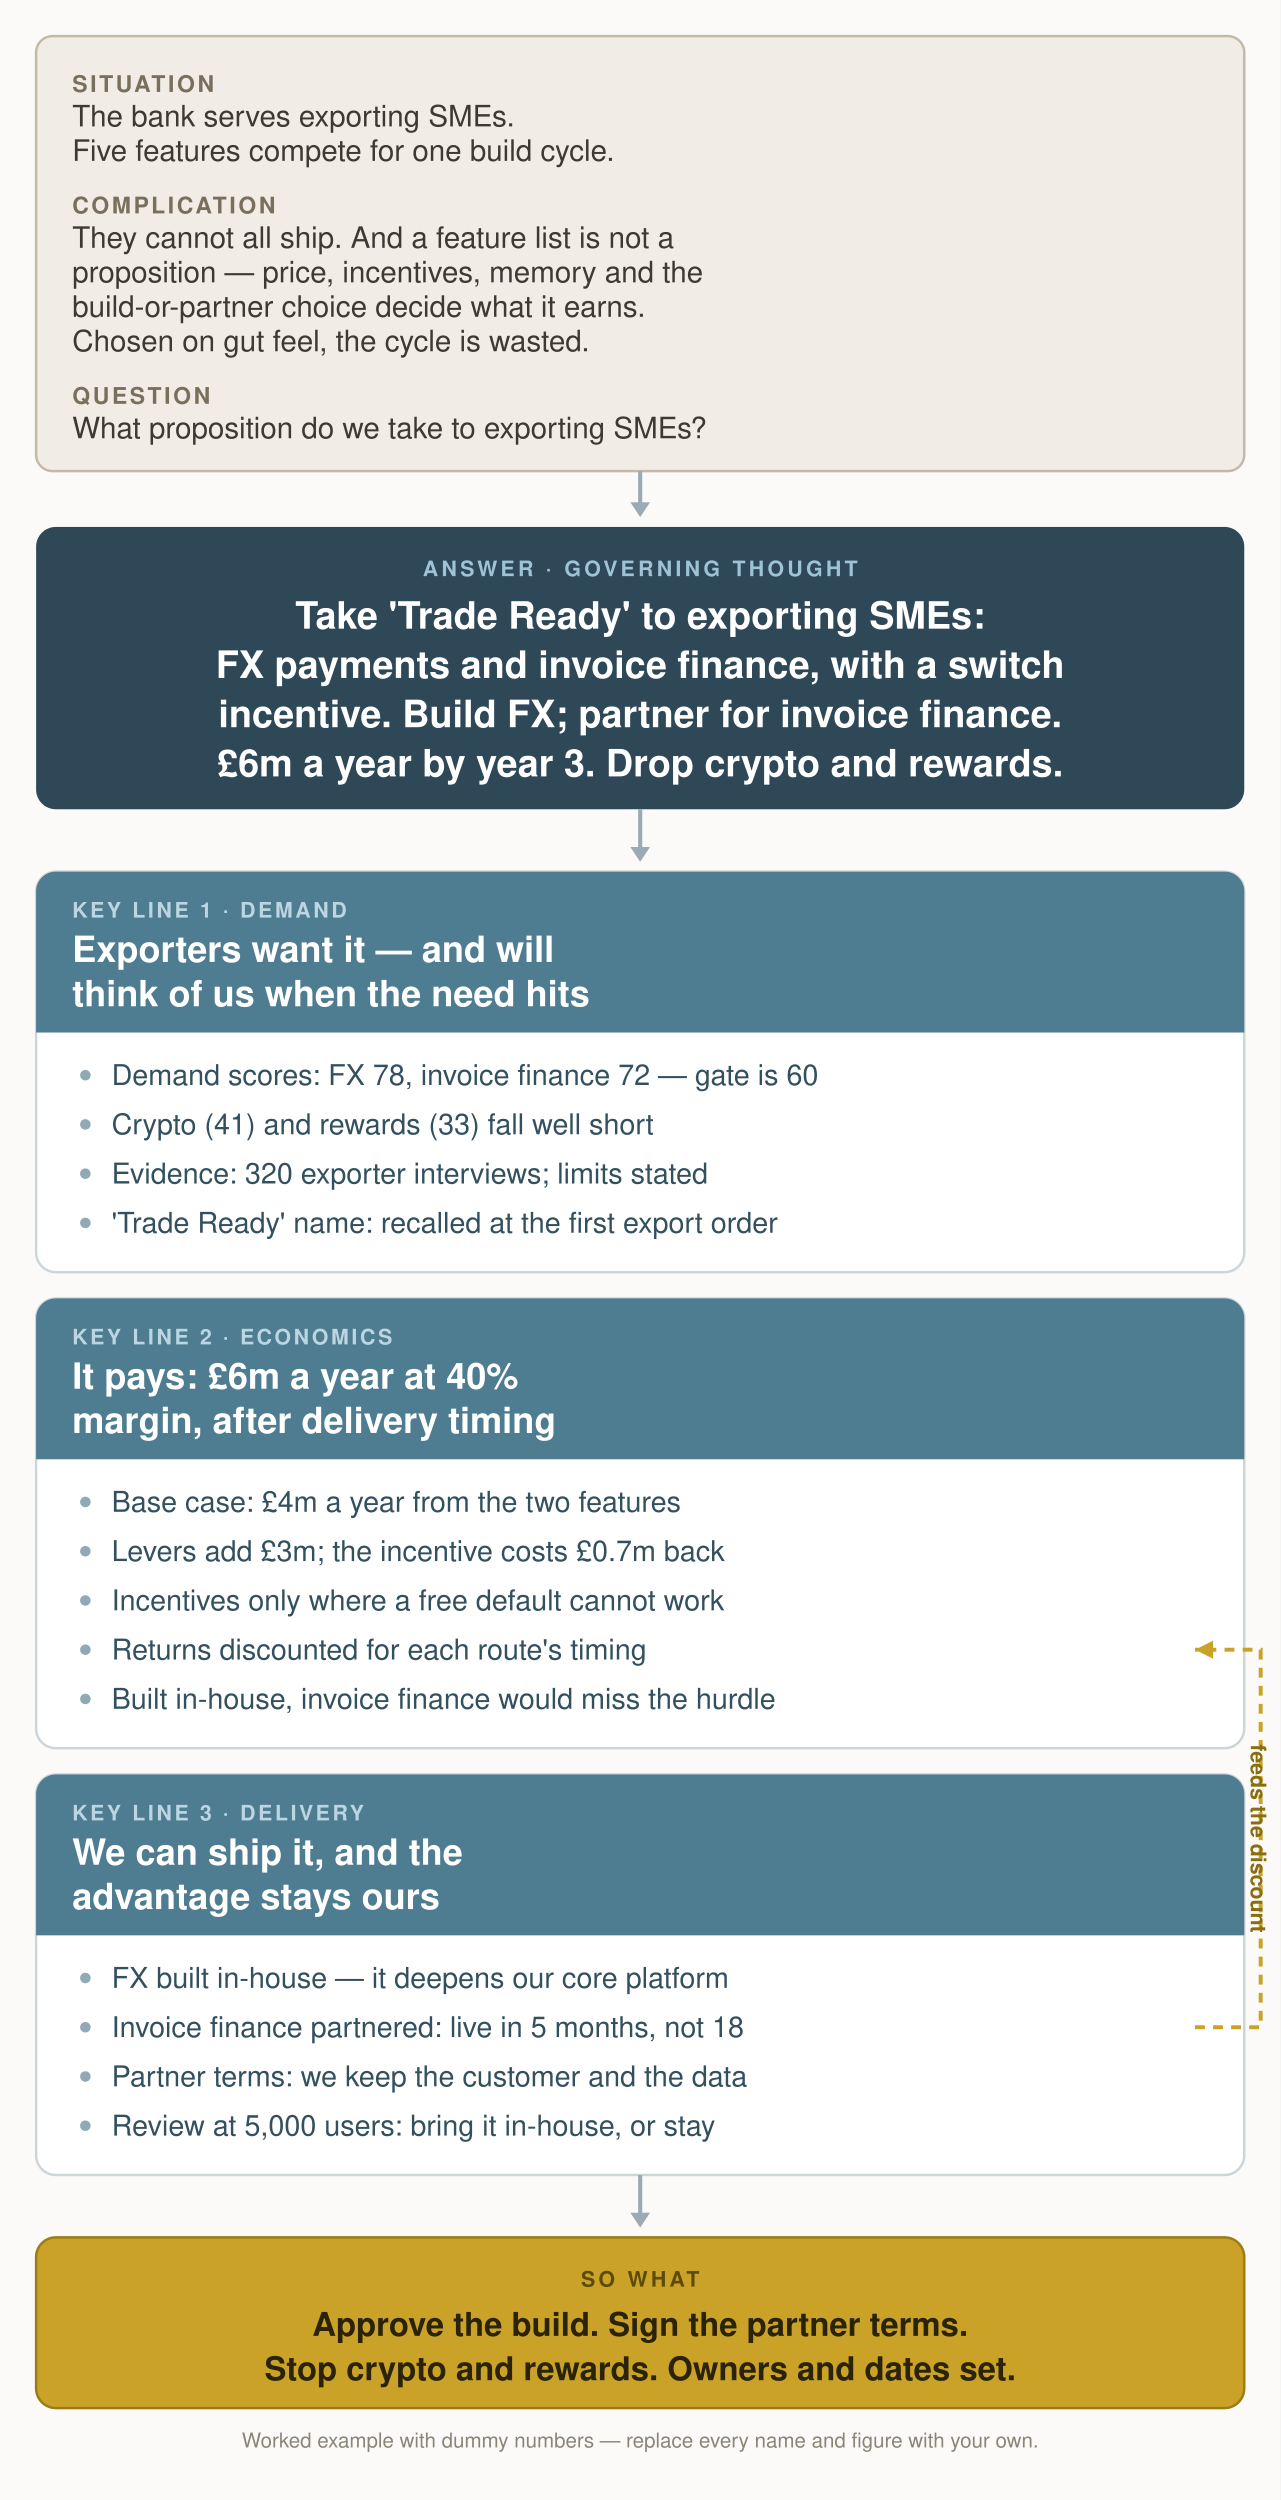
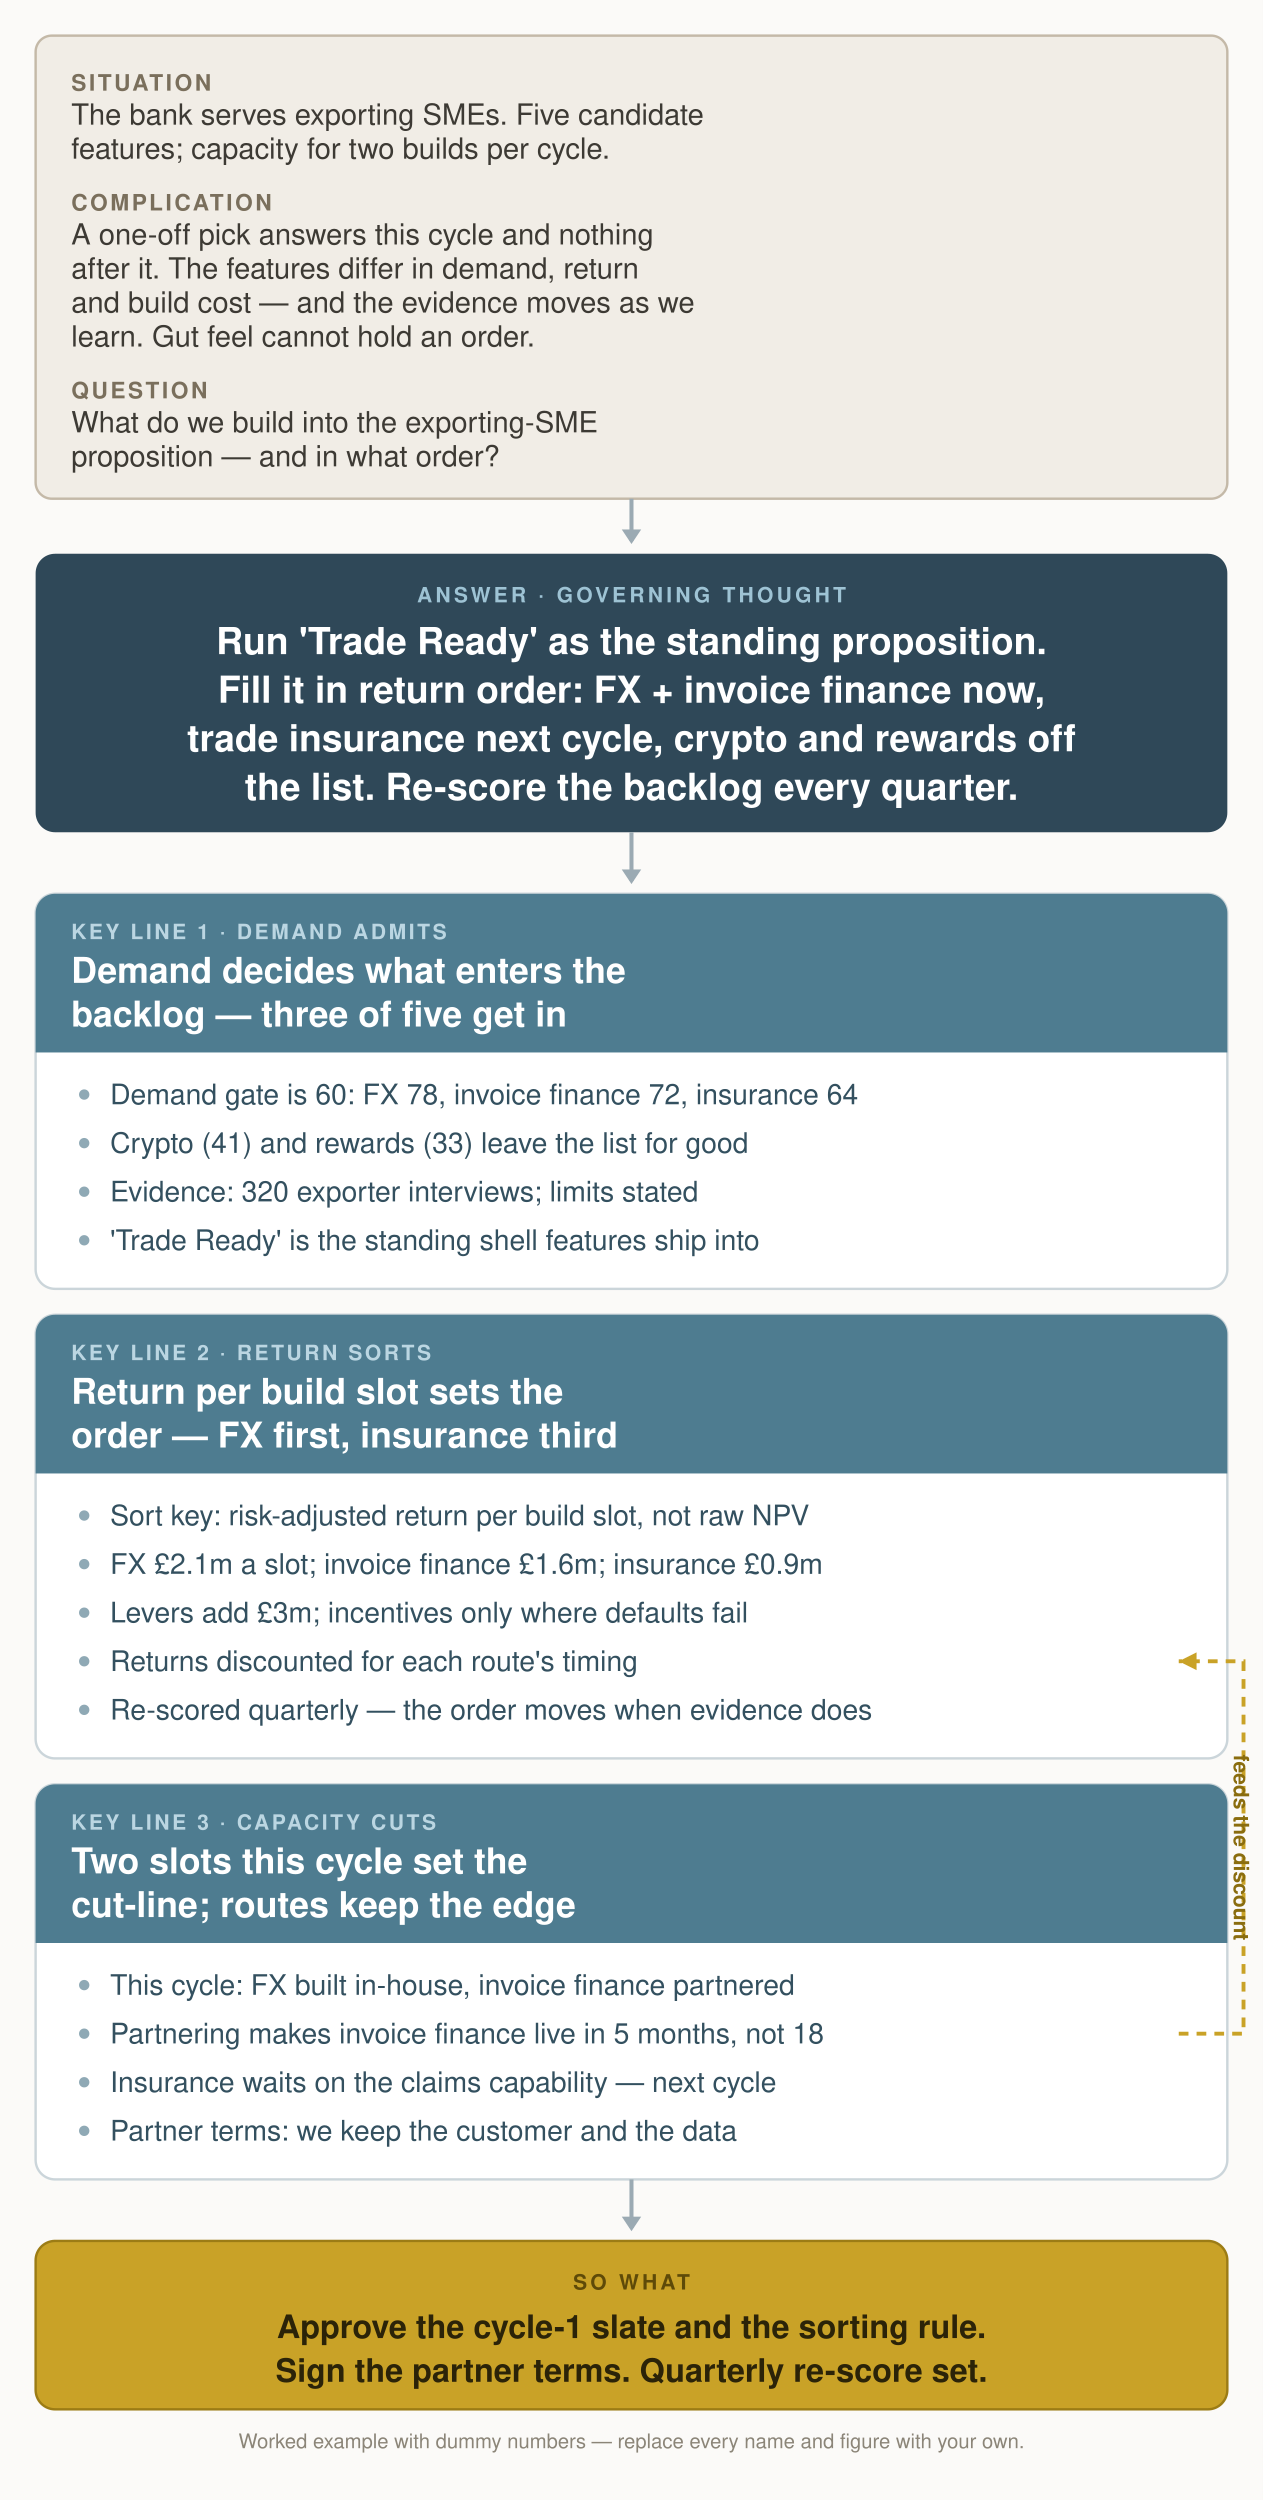
- <svg xmlns="http://www.w3.org/2000/svg" width="780" height="1523" viewBox="0 0 780 1523">
-   <rect width="780" height="1523" fill="#FBFAF8" />
-   <rect x="22" y="22" width="736" height="265" rx="10" fill="#F1EDE6" stroke="#C4B9A8" stroke-width="1.5" />
+ <svg xmlns="http://www.w3.org/2000/svg" width="780" height="1544" viewBox="0 0 780 1544">
+   <rect width="780" height="1544" fill="#FBFAF8" />
+   <rect x="22" y="22" width="736" height="286" rx="10" fill="#F1EDE6" stroke="#C4B9A8" stroke-width="1.5" />
  <text x="44" y="56" font-family="Helvetica Neue,Helvetica,Arial,sans-serif" font-size="14" font-weight="700" fill="#7A6F5C" text-anchor="start" letter-spacing="1.6">SITUATION</text>
-   <text x="44" y="77" font-family="Helvetica Neue,Helvetica,Arial,sans-serif" font-size="18" font-weight="400" fill="#3D3A34" text-anchor="start" letter-spacing="0">The bank serves exporting SMEs.</text>
-   <text x="44" y="98" font-family="Helvetica Neue,Helvetica,Arial,sans-serif" font-size="18" font-weight="400" fill="#3D3A34" text-anchor="start" letter-spacing="0">Five features compete for one build cycle.</text>
+   <text x="44" y="77" font-family="Helvetica Neue,Helvetica,Arial,sans-serif" font-size="18" font-weight="400" fill="#3D3A34" text-anchor="start" letter-spacing="0">The bank serves exporting SMEs. Five candidate</text>
+   <text x="44" y="98" font-family="Helvetica Neue,Helvetica,Arial,sans-serif" font-size="18" font-weight="400" fill="#3D3A34" text-anchor="start" letter-spacing="0">features; capacity for two builds per cycle.</text>
  <text x="44" y="130" font-family="Helvetica Neue,Helvetica,Arial,sans-serif" font-size="14" font-weight="700" fill="#7A6F5C" text-anchor="start" letter-spacing="1.6">COMPLICATION</text>
-   <text x="44" y="151" font-family="Helvetica Neue,Helvetica,Arial,sans-serif" font-size="18" font-weight="400" fill="#3D3A34" text-anchor="start" letter-spacing="0">They cannot all ship. And a feature list is not a</text>
-   <text x="44" y="172" font-family="Helvetica Neue,Helvetica,Arial,sans-serif" font-size="18" font-weight="400" fill="#3D3A34" text-anchor="start" letter-spacing="0">proposition — price, incentives, memory and the</text>
-   <text x="44" y="193" font-family="Helvetica Neue,Helvetica,Arial,sans-serif" font-size="18" font-weight="400" fill="#3D3A34" text-anchor="start" letter-spacing="0">build-or-partner choice decide what it earns.</text>
-   <text x="44" y="214" font-family="Helvetica Neue,Helvetica,Arial,sans-serif" font-size="18" font-weight="400" fill="#3D3A34" text-anchor="start" letter-spacing="0">Chosen on gut feel, the cycle is wasted.</text>
+   <text x="44" y="151" font-family="Helvetica Neue,Helvetica,Arial,sans-serif" font-size="18" font-weight="400" fill="#3D3A34" text-anchor="start" letter-spacing="0">A one-off pick answers this cycle and nothing</text>
+   <text x="44" y="172" font-family="Helvetica Neue,Helvetica,Arial,sans-serif" font-size="18" font-weight="400" fill="#3D3A34" text-anchor="start" letter-spacing="0">after it. The features differ in demand, return</text>
+   <text x="44" y="193" font-family="Helvetica Neue,Helvetica,Arial,sans-serif" font-size="18" font-weight="400" fill="#3D3A34" text-anchor="start" letter-spacing="0">and build cost — and the evidence moves as we</text>
+   <text x="44" y="214" font-family="Helvetica Neue,Helvetica,Arial,sans-serif" font-size="18" font-weight="400" fill="#3D3A34" text-anchor="start" letter-spacing="0">learn. Gut feel cannot hold an order.</text>
  <text x="44" y="246" font-family="Helvetica Neue,Helvetica,Arial,sans-serif" font-size="14" font-weight="700" fill="#7A6F5C" text-anchor="start" letter-spacing="1.6">QUESTION</text>
-   <text x="44" y="267" font-family="Helvetica Neue,Helvetica,Arial,sans-serif" font-size="18" font-weight="400" fill="#3D3A34" text-anchor="start" letter-spacing="0">What proposition do we take to exporting SMEs?</text>
-   <line x1="390.0" y1="287" x2="390.0" y2="313" stroke="#9BAAB3" stroke-width="2.5" />
-   <polygon points="384.0,306 396.0,306 390.0,315" fill="#9BAAB3" />
-   <rect x="22" y="321" width="736" height="172" rx="12" fill="#2F4858" />
-   <text x="390.0" y="351" font-family="Helvetica Neue,Helvetica,Arial,sans-serif" font-size="13" font-weight="700" fill="#9EC3D4" text-anchor="middle" letter-spacing="2">ANSWER  ·  GOVERNING THOUGHT</text>
-   <text x="390.0" y="383" font-family="Helvetica Neue,Helvetica,Arial,sans-serif" font-size="23" font-weight="600" fill="#FFFFFF" text-anchor="middle" letter-spacing="0">Take 'Trade Ready' to exporting SMEs:</text>
-   <text x="390.0" y="413" font-family="Helvetica Neue,Helvetica,Arial,sans-serif" font-size="23" font-weight="600" fill="#FFFFFF" text-anchor="middle" letter-spacing="0">FX payments and invoice finance, with a switch</text>
-   <text x="390.0" y="443" font-family="Helvetica Neue,Helvetica,Arial,sans-serif" font-size="23" font-weight="600" fill="#FFFFFF" text-anchor="middle" letter-spacing="0">incentive. Build FX; partner for invoice finance.</text>
-   <text x="390.0" y="473" font-family="Helvetica Neue,Helvetica,Arial,sans-serif" font-size="23" font-weight="600" fill="#FFFFFF" text-anchor="middle" letter-spacing="0">£6m a year by year 3. Drop crypto and rewards.</text>
-   <line x1="390.0" y1="493" x2="390.0" y2="523" stroke="#9BAAB3" stroke-width="2.5" />
-   <polygon points="384.0,516 396.0,516 390.0,525" fill="#9BAAB3" />
-   <rect x="22" y="531" width="736" height="244" rx="12" fill="#FFFFFF" stroke="#CBD5DA" stroke-width="1.5" />
-   <path d="M 22 543 a12,12 0 0 1 12,-12 h 712 a12,12 0 0 1 12,12 v 86 h -736 z" fill="#4E7C90" />
-   <text x="44" y="559" font-family="Helvetica Neue,Helvetica,Arial,sans-serif" font-size="13" font-weight="700" fill="#BBD6E2" text-anchor="start" letter-spacing="1.6">KEY LINE 1 · DEMAND</text>
-   <text x="44" y="586" font-family="Helvetica Neue,Helvetica,Arial,sans-serif" font-size="22" font-weight="600" fill="#FFFFFF" text-anchor="start" letter-spacing="0">Exporters want it — and will</text>
-   <text x="44" y="613" font-family="Helvetica Neue,Helvetica,Arial,sans-serif" font-size="22" font-weight="600" fill="#FFFFFF" text-anchor="start" letter-spacing="0">think of us when the need hits</text>
-   <circle cx="52" cy="655" r="3.2" fill="#8FA9B5" />
-   <text x="68" y="661" font-family="Helvetica Neue,Helvetica,Arial,sans-serif" font-size="17.5" font-weight="400" fill="#33505F" text-anchor="start" letter-spacing="0">Demand scores: FX 78, invoice finance 72 — gate is 60</text>
-   <circle cx="52" cy="685" r="3.2" fill="#8FA9B5" />
-   <text x="68" y="691" font-family="Helvetica Neue,Helvetica,Arial,sans-serif" font-size="17.5" font-weight="400" fill="#33505F" text-anchor="start" letter-spacing="0">Crypto (41) and rewards (33) fall well short</text>
-   <circle cx="52" cy="715" r="3.2" fill="#8FA9B5" />
-   <text x="68" y="721" font-family="Helvetica Neue,Helvetica,Arial,sans-serif" font-size="17.5" font-weight="400" fill="#33505F" text-anchor="start" letter-spacing="0">Evidence: 320 exporter interviews; limits stated</text>
-   <circle cx="52" cy="745" r="3.2" fill="#8FA9B5" />
-   <text x="68" y="751" font-family="Helvetica Neue,Helvetica,Arial,sans-serif" font-size="17.5" font-weight="400" fill="#33505F" text-anchor="start" letter-spacing="0">'Trade Ready' name: recalled at the first export order</text>
-   <rect x="22" y="791" width="736" height="274" rx="12" fill="#FFFFFF" stroke="#CBD5DA" stroke-width="1.5" />
-   <path d="M 22 803 a12,12 0 0 1 12,-12 h 712 a12,12 0 0 1 12,12 v 86 h -736 z" fill="#4E7C90" />
-   <text x="44" y="819" font-family="Helvetica Neue,Helvetica,Arial,sans-serif" font-size="13" font-weight="700" fill="#BBD6E2" text-anchor="start" letter-spacing="1.6">KEY LINE 2 · ECONOMICS</text>
-   <text x="44" y="846" font-family="Helvetica Neue,Helvetica,Arial,sans-serif" font-size="22" font-weight="600" fill="#FFFFFF" text-anchor="start" letter-spacing="0">It pays: £6m a year at 40%</text>
-   <text x="44" y="873" font-family="Helvetica Neue,Helvetica,Arial,sans-serif" font-size="22" font-weight="600" fill="#FFFFFF" text-anchor="start" letter-spacing="0">margin, after delivery timing</text>
-   <circle cx="52" cy="915" r="3.2" fill="#8FA9B5" />
-   <text x="68" y="921" font-family="Helvetica Neue,Helvetica,Arial,sans-serif" font-size="17.5" font-weight="400" fill="#33505F" text-anchor="start" letter-spacing="0">Base case: £4m a year from the two features</text>
-   <circle cx="52" cy="945" r="3.2" fill="#8FA9B5" />
-   <text x="68" y="951" font-family="Helvetica Neue,Helvetica,Arial,sans-serif" font-size="17.5" font-weight="400" fill="#33505F" text-anchor="start" letter-spacing="0">Levers add £3m; the incentive costs £0.7m back</text>
-   <circle cx="52" cy="975" r="3.2" fill="#8FA9B5" />
-   <text x="68" y="981" font-family="Helvetica Neue,Helvetica,Arial,sans-serif" font-size="17.5" font-weight="400" fill="#33505F" text-anchor="start" letter-spacing="0">Incentives only where a free default cannot work</text>
-   <circle cx="52" cy="1005" r="3.2" fill="#8FA9B5" />
-   <text x="68" y="1011" font-family="Helvetica Neue,Helvetica,Arial,sans-serif" font-size="17.5" font-weight="400" fill="#33505F" text-anchor="start" letter-spacing="0">Returns discounted for each route's timing</text>
-   <circle cx="52" cy="1035" r="3.2" fill="#8FA9B5" />
-   <text x="68" y="1041" font-family="Helvetica Neue,Helvetica,Arial,sans-serif" font-size="17.5" font-weight="400" fill="#33505F" text-anchor="start" letter-spacing="0">Built in-house, invoice finance would miss the hurdle</text>
-   <rect x="22" y="1081" width="736" height="244" rx="12" fill="#FFFFFF" stroke="#CBD5DA" stroke-width="1.5" />
-   <path d="M 22 1093 a12,12 0 0 1 12,-12 h 712 a12,12 0 0 1 12,12 v 86 h -736 z" fill="#4E7C90" />
-   <text x="44" y="1109" font-family="Helvetica Neue,Helvetica,Arial,sans-serif" font-size="13" font-weight="700" fill="#BBD6E2" text-anchor="start" letter-spacing="1.6">KEY LINE 3 · DELIVERY</text>
-   <text x="44" y="1136" font-family="Helvetica Neue,Helvetica,Arial,sans-serif" font-size="22" font-weight="600" fill="#FFFFFF" text-anchor="start" letter-spacing="0">We can ship it, and the</text>
-   <text x="44" y="1163" font-family="Helvetica Neue,Helvetica,Arial,sans-serif" font-size="22" font-weight="600" fill="#FFFFFF" text-anchor="start" letter-spacing="0">advantage stays ours</text>
-   <circle cx="52" cy="1205" r="3.2" fill="#8FA9B5" />
-   <text x="68" y="1211" font-family="Helvetica Neue,Helvetica,Arial,sans-serif" font-size="17.5" font-weight="400" fill="#33505F" text-anchor="start" letter-spacing="0">FX built in-house — it deepens our core platform</text>
-   <circle cx="52" cy="1235" r="3.2" fill="#8FA9B5" />
-   <text x="68" y="1241" font-family="Helvetica Neue,Helvetica,Arial,sans-serif" font-size="17.5" font-weight="400" fill="#33505F" text-anchor="start" letter-spacing="0">Invoice finance partnered: live in 5 months, not 18</text>
-   <circle cx="52" cy="1265" r="3.2" fill="#8FA9B5" />
-   <text x="68" y="1271" font-family="Helvetica Neue,Helvetica,Arial,sans-serif" font-size="17.5" font-weight="400" fill="#33505F" text-anchor="start" letter-spacing="0">Partner terms: we keep the customer and the data</text>
-   <circle cx="52" cy="1295" r="3.2" fill="#8FA9B5" />
-   <text x="68" y="1301" font-family="Helvetica Neue,Helvetica,Arial,sans-serif" font-size="17.5" font-weight="400" fill="#33505F" text-anchor="start" letter-spacing="0">Review at 5,000 users: bring it in-house, or stay</text>
-   <path d="M 728 1235 H 768 V 1005 H 728" fill="none" stroke="#C9A227" stroke-width="2.4" stroke-dasharray="6 5" />
-   <polygon points="728,1005 739,999.5 739,1010.5" fill="#C9A227" />
-   <text x="762" y="1120.0" font-family="Helvetica Neue,Helvetica,Arial,sans-serif" font-size="13" font-weight="700" fill="#8A6D0F" text-anchor="middle" transform="rotate(90 762 1120.0)">feeds the discount</text>
-   <line x1="390.0" y1="1325" x2="390.0" y2="1355" stroke="#9BAAB3" stroke-width="2.5" />
-   <polygon points="384.0,1348 396.0,1348 390.0,1357" fill="#9BAAB3" />
-   <rect x="22" y="1363" width="736" height="104" rx="12" fill="#C9A227" stroke="#9C7C15" stroke-width="1.5" />
-   <text x="390.0" y="1393" font-family="Helvetica Neue,Helvetica,Arial,sans-serif" font-size="13" font-weight="700" fill="#5E4A08" text-anchor="middle" letter-spacing="2">SO WHAT</text>
-   <text x="390.0" y="1423" font-family="Helvetica Neue,Helvetica,Arial,sans-serif" font-size="20" font-weight="600" fill="#2B2308" text-anchor="middle" letter-spacing="0">Approve the build. Sign the partner terms.</text>
-   <text x="390.0" y="1450" font-family="Helvetica Neue,Helvetica,Arial,sans-serif" font-size="20" font-weight="600" fill="#2B2308" text-anchor="middle" letter-spacing="0">Stop crypto and rewards. Owners and dates set.</text>
-   <text x="390.0" y="1491" font-family="Helvetica Neue,Helvetica,Arial,sans-serif" font-size="12.5" font-weight="400" fill="#8B8578" text-anchor="middle" letter-spacing="0">Worked example with dummy numbers — replace every name and figure with your own.</text>
+   <text x="44" y="267" font-family="Helvetica Neue,Helvetica,Arial,sans-serif" font-size="18" font-weight="400" fill="#3D3A34" text-anchor="start" letter-spacing="0">What do we build into the exporting-SME</text>
+   <text x="44" y="288" font-family="Helvetica Neue,Helvetica,Arial,sans-serif" font-size="18" font-weight="400" fill="#3D3A34" text-anchor="start" letter-spacing="0">proposition — and in what order?</text>
+   <line x1="390.0" y1="308" x2="390.0" y2="334" stroke="#9BAAB3" stroke-width="2.5" />
+   <polygon points="384.0,327 396.0,327 390.0,336" fill="#9BAAB3" />
+   <rect x="22" y="342" width="736" height="172" rx="12" fill="#2F4858" />
+   <text x="390.0" y="372" font-family="Helvetica Neue,Helvetica,Arial,sans-serif" font-size="13" font-weight="700" fill="#9EC3D4" text-anchor="middle" letter-spacing="2">ANSWER  ·  GOVERNING THOUGHT</text>
+   <text x="390.0" y="404" font-family="Helvetica Neue,Helvetica,Arial,sans-serif" font-size="23" font-weight="600" fill="#FFFFFF" text-anchor="middle" letter-spacing="0">Run 'Trade Ready' as the standing proposition.</text>
+   <text x="390.0" y="434" font-family="Helvetica Neue,Helvetica,Arial,sans-serif" font-size="23" font-weight="600" fill="#FFFFFF" text-anchor="middle" letter-spacing="0">Fill it in return order: FX + invoice finance now,</text>
+   <text x="390.0" y="464" font-family="Helvetica Neue,Helvetica,Arial,sans-serif" font-size="23" font-weight="600" fill="#FFFFFF" text-anchor="middle" letter-spacing="0">trade insurance next cycle, crypto and rewards off</text>
+   <text x="390.0" y="494" font-family="Helvetica Neue,Helvetica,Arial,sans-serif" font-size="23" font-weight="600" fill="#FFFFFF" text-anchor="middle" letter-spacing="0">the list. Re-score the backlog every quarter.</text>
+   <line x1="390.0" y1="514" x2="390.0" y2="544" stroke="#9BAAB3" stroke-width="2.5" />
+   <polygon points="384.0,537 396.0,537 390.0,546" fill="#9BAAB3" />
+   <rect x="22" y="552" width="736" height="244" rx="12" fill="#FFFFFF" stroke="#CBD5DA" stroke-width="1.5" />
+   <path d="M 22 564 a12,12 0 0 1 12,-12 h 712 a12,12 0 0 1 12,12 v 86 h -736 z" fill="#4E7C90" />
+   <text x="44" y="580" font-family="Helvetica Neue,Helvetica,Arial,sans-serif" font-size="13" font-weight="700" fill="#BBD6E2" text-anchor="start" letter-spacing="1.6">KEY LINE 1 · DEMAND ADMITS</text>
+   <text x="44" y="607" font-family="Helvetica Neue,Helvetica,Arial,sans-serif" font-size="22" font-weight="600" fill="#FFFFFF" text-anchor="start" letter-spacing="0">Demand decides what enters the</text>
+   <text x="44" y="634" font-family="Helvetica Neue,Helvetica,Arial,sans-serif" font-size="22" font-weight="600" fill="#FFFFFF" text-anchor="start" letter-spacing="0">backlog — three of five get in</text>
+   <circle cx="52" cy="676" r="3.2" fill="#8FA9B5" />
+   <text x="68" y="682" font-family="Helvetica Neue,Helvetica,Arial,sans-serif" font-size="17.5" font-weight="400" fill="#33505F" text-anchor="start" letter-spacing="0">Demand gate is 60: FX 78, invoice finance 72, insurance 64</text>
+   <circle cx="52" cy="706" r="3.2" fill="#8FA9B5" />
+   <text x="68" y="712" font-family="Helvetica Neue,Helvetica,Arial,sans-serif" font-size="17.5" font-weight="400" fill="#33505F" text-anchor="start" letter-spacing="0">Crypto (41) and rewards (33) leave the list for good</text>
+   <circle cx="52" cy="736" r="3.2" fill="#8FA9B5" />
+   <text x="68" y="742" font-family="Helvetica Neue,Helvetica,Arial,sans-serif" font-size="17.5" font-weight="400" fill="#33505F" text-anchor="start" letter-spacing="0">Evidence: 320 exporter interviews; limits stated</text>
+   <circle cx="52" cy="766" r="3.2" fill="#8FA9B5" />
+   <text x="68" y="772" font-family="Helvetica Neue,Helvetica,Arial,sans-serif" font-size="17.5" font-weight="400" fill="#33505F" text-anchor="start" letter-spacing="0">'Trade Ready' is the standing shell features ship into</text>
+   <rect x="22" y="812" width="736" height="274" rx="12" fill="#FFFFFF" stroke="#CBD5DA" stroke-width="1.5" />
+   <path d="M 22 824 a12,12 0 0 1 12,-12 h 712 a12,12 0 0 1 12,12 v 86 h -736 z" fill="#4E7C90" />
+   <text x="44" y="840" font-family="Helvetica Neue,Helvetica,Arial,sans-serif" font-size="13" font-weight="700" fill="#BBD6E2" text-anchor="start" letter-spacing="1.6">KEY LINE 2 · RETURN SORTS</text>
+   <text x="44" y="867" font-family="Helvetica Neue,Helvetica,Arial,sans-serif" font-size="22" font-weight="600" fill="#FFFFFF" text-anchor="start" letter-spacing="0">Return per build slot sets the</text>
+   <text x="44" y="894" font-family="Helvetica Neue,Helvetica,Arial,sans-serif" font-size="22" font-weight="600" fill="#FFFFFF" text-anchor="start" letter-spacing="0">order — FX first, insurance third</text>
+   <circle cx="52" cy="936" r="3.2" fill="#8FA9B5" />
+   <text x="68" y="942" font-family="Helvetica Neue,Helvetica,Arial,sans-serif" font-size="17.5" font-weight="400" fill="#33505F" text-anchor="start" letter-spacing="0">Sort key: risk-adjusted return per build slot, not raw NPV</text>
+   <circle cx="52" cy="966" r="3.2" fill="#8FA9B5" />
+   <text x="68" y="972" font-family="Helvetica Neue,Helvetica,Arial,sans-serif" font-size="17.5" font-weight="400" fill="#33505F" text-anchor="start" letter-spacing="0">FX £2.1m a slot; invoice finance £1.6m; insurance £0.9m</text>
+   <circle cx="52" cy="996" r="3.2" fill="#8FA9B5" />
+   <text x="68" y="1002" font-family="Helvetica Neue,Helvetica,Arial,sans-serif" font-size="17.5" font-weight="400" fill="#33505F" text-anchor="start" letter-spacing="0">Levers add £3m; incentives only where defaults fail</text>
+   <circle cx="52" cy="1026" r="3.2" fill="#8FA9B5" />
+   <text x="68" y="1032" font-family="Helvetica Neue,Helvetica,Arial,sans-serif" font-size="17.5" font-weight="400" fill="#33505F" text-anchor="start" letter-spacing="0">Returns discounted for each route's timing</text>
+   <circle cx="52" cy="1056" r="3.2" fill="#8FA9B5" />
+   <text x="68" y="1062" font-family="Helvetica Neue,Helvetica,Arial,sans-serif" font-size="17.5" font-weight="400" fill="#33505F" text-anchor="start" letter-spacing="0">Re-scored quarterly — the order moves when evidence does</text>
+   <rect x="22" y="1102" width="736" height="244" rx="12" fill="#FFFFFF" stroke="#CBD5DA" stroke-width="1.5" />
+   <path d="M 22 1114 a12,12 0 0 1 12,-12 h 712 a12,12 0 0 1 12,12 v 86 h -736 z" fill="#4E7C90" />
+   <text x="44" y="1130" font-family="Helvetica Neue,Helvetica,Arial,sans-serif" font-size="13" font-weight="700" fill="#BBD6E2" text-anchor="start" letter-spacing="1.6">KEY LINE 3 · CAPACITY CUTS</text>
+   <text x="44" y="1157" font-family="Helvetica Neue,Helvetica,Arial,sans-serif" font-size="22" font-weight="600" fill="#FFFFFF" text-anchor="start" letter-spacing="0">Two slots this cycle set the</text>
+   <text x="44" y="1184" font-family="Helvetica Neue,Helvetica,Arial,sans-serif" font-size="22" font-weight="600" fill="#FFFFFF" text-anchor="start" letter-spacing="0">cut-line; routes keep the edge</text>
+   <circle cx="52" cy="1226" r="3.2" fill="#8FA9B5" />
+   <text x="68" y="1232" font-family="Helvetica Neue,Helvetica,Arial,sans-serif" font-size="17.5" font-weight="400" fill="#33505F" text-anchor="start" letter-spacing="0">This cycle: FX built in-house, invoice finance partnered</text>
+   <circle cx="52" cy="1256" r="3.2" fill="#8FA9B5" />
+   <text x="68" y="1262" font-family="Helvetica Neue,Helvetica,Arial,sans-serif" font-size="17.5" font-weight="400" fill="#33505F" text-anchor="start" letter-spacing="0">Partnering makes invoice finance live in 5 months, not 18</text>
+   <circle cx="52" cy="1286" r="3.2" fill="#8FA9B5" />
+   <text x="68" y="1292" font-family="Helvetica Neue,Helvetica,Arial,sans-serif" font-size="17.5" font-weight="400" fill="#33505F" text-anchor="start" letter-spacing="0">Insurance waits on the claims capability — next cycle</text>
+   <circle cx="52" cy="1316" r="3.2" fill="#8FA9B5" />
+   <text x="68" y="1322" font-family="Helvetica Neue,Helvetica,Arial,sans-serif" font-size="17.5" font-weight="400" fill="#33505F" text-anchor="start" letter-spacing="0">Partner terms: we keep the customer and the data</text>
+   <path d="M 728 1256 H 768 V 1026 H 728" fill="none" stroke="#C9A227" stroke-width="2.4" stroke-dasharray="6 5" />
+   <polygon points="728,1026 739,1020.5 739,1031.5" fill="#C9A227" />
+   <text x="762" y="1141.0" font-family="Helvetica Neue,Helvetica,Arial,sans-serif" font-size="13" font-weight="700" fill="#8A6D0F" text-anchor="middle" transform="rotate(90 762 1141.0)">feeds the discount</text>
+   <line x1="390.0" y1="1346" x2="390.0" y2="1376" stroke="#9BAAB3" stroke-width="2.5" />
+   <polygon points="384.0,1369 396.0,1369 390.0,1378" fill="#9BAAB3" />
+   <rect x="22" y="1384" width="736" height="104" rx="12" fill="#C9A227" stroke="#9C7C15" stroke-width="1.5" />
+   <text x="390.0" y="1414" font-family="Helvetica Neue,Helvetica,Arial,sans-serif" font-size="13" font-weight="700" fill="#5E4A08" text-anchor="middle" letter-spacing="2">SO WHAT</text>
+   <text x="390.0" y="1444" font-family="Helvetica Neue,Helvetica,Arial,sans-serif" font-size="20" font-weight="600" fill="#2B2308" text-anchor="middle" letter-spacing="0">Approve the cycle-1 slate and the sorting rule.</text>
+   <text x="390.0" y="1471" font-family="Helvetica Neue,Helvetica,Arial,sans-serif" font-size="20" font-weight="600" fill="#2B2308" text-anchor="middle" letter-spacing="0">Sign the partner terms. Quarterly re-score set.</text>
+   <text x="390.0" y="1512" font-family="Helvetica Neue,Helvetica,Arial,sans-serif" font-size="12.5" font-weight="400" fill="#8B8578" text-anchor="middle" letter-spacing="0">Worked example with dummy numbers — replace every name and figure with your own.</text>
</svg>
